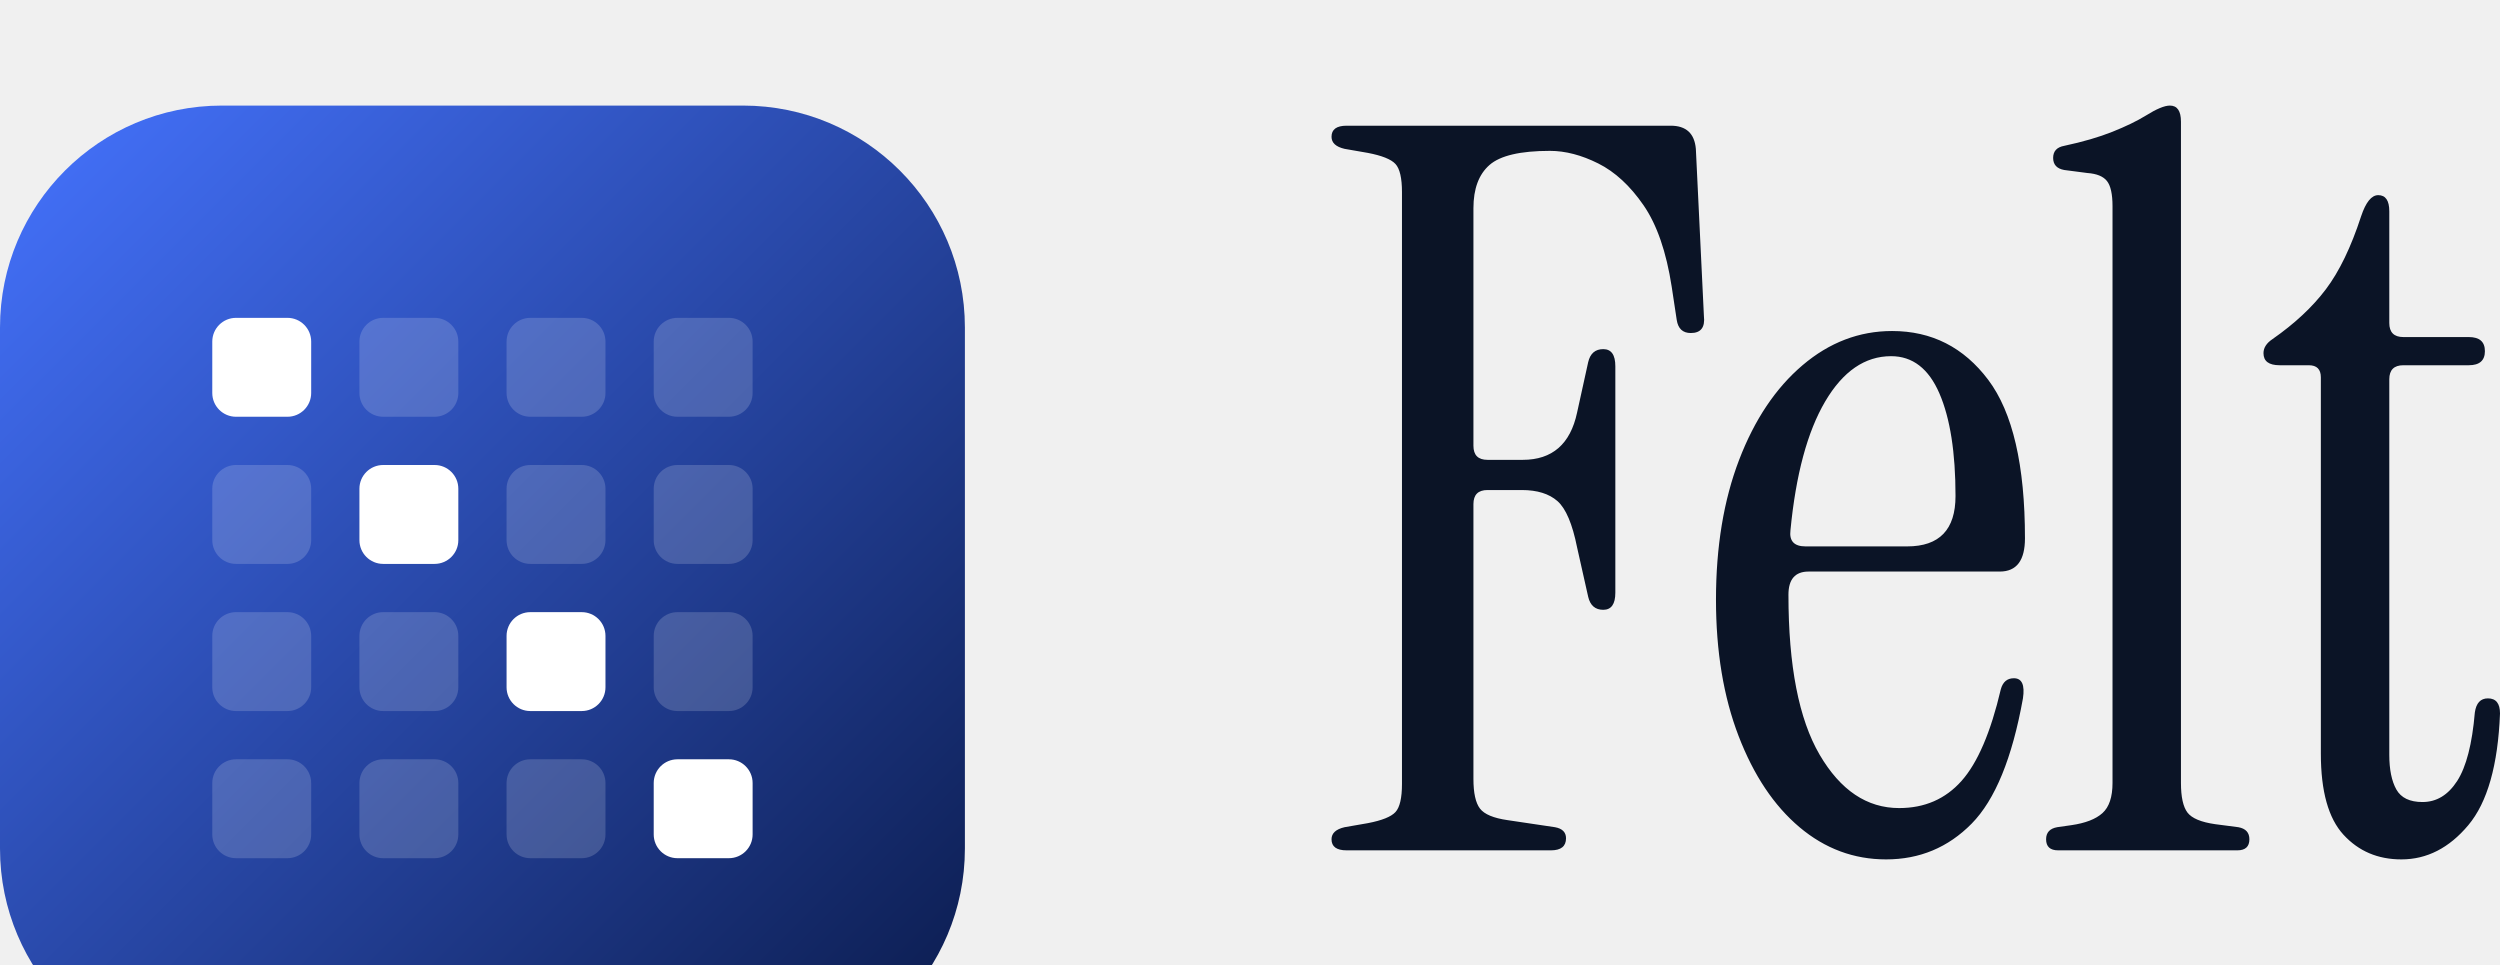
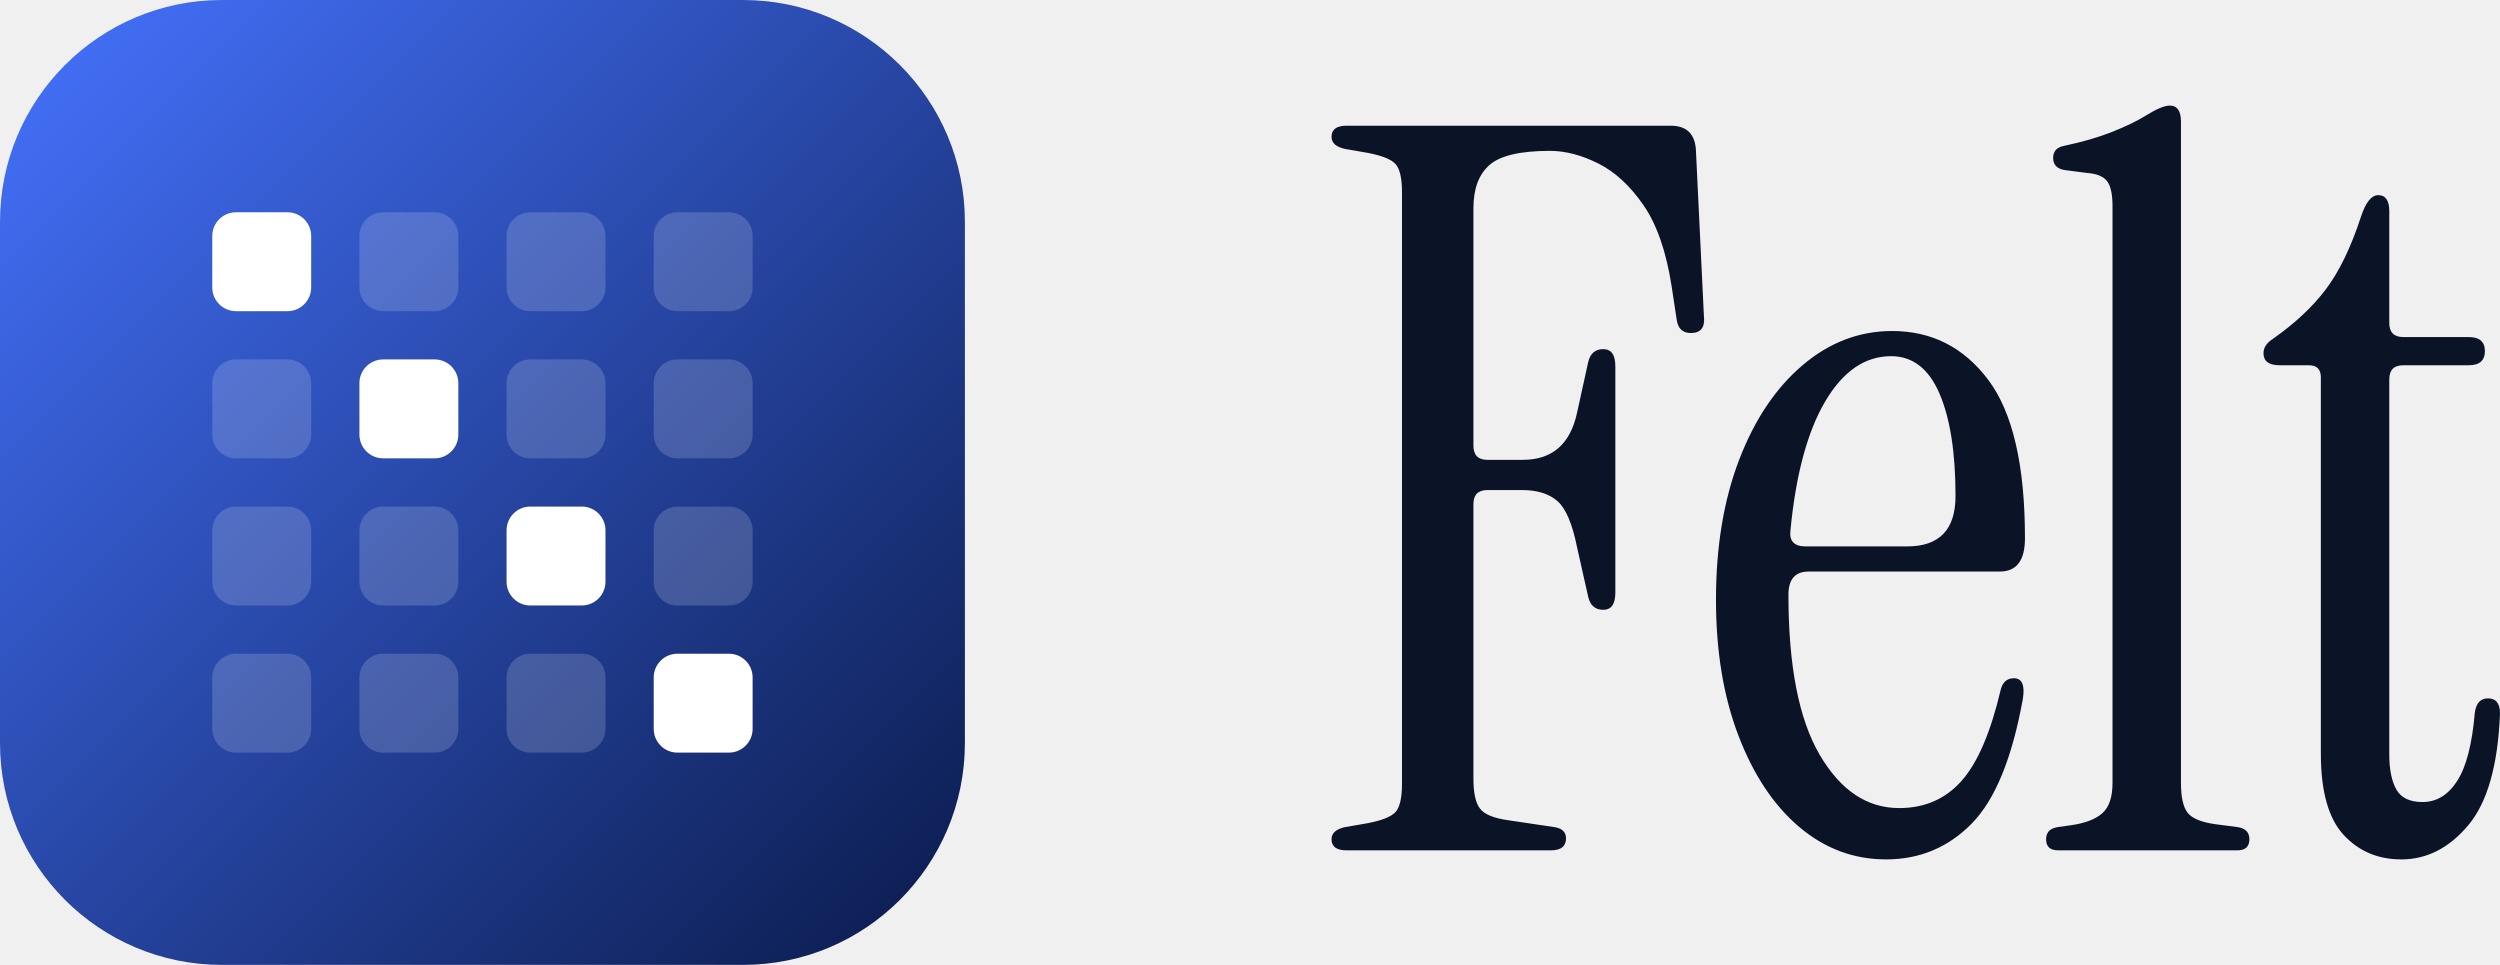
- <svg xmlns="http://www.w3.org/2000/svg" viewBox="0 -104.9 2484.0 958.7">
+ <svg xmlns="http://www.w3.org/2000/svg" viewBox="0 0 2484.0 958.7">
  <defs>
    <linearGradient id="g" x1="0" y1="0" x2="1" y2="1">
      <stop offset="0" stop-color="#4573FF" />
      <stop offset="1" stop-color="#0A1A4A" />
    </linearGradient>
  </defs>
  <g transform="scale(9.5872)">
    <rect width="100" height="100" rx="23" fill="url(#g)" />
    <rect x="22.00" y="22.00" width="10.25" height="10.25" rx="2.46" fill="#fff" />
    <rect x="37.25" y="22.00" width="10.25" height="10.25" rx="2.46" fill="rgba(255,255,255,.17)" />
    <rect x="52.50" y="22.00" width="10.25" height="10.25" rx="2.46" fill="rgba(255,255,255,.17)" />
    <rect x="67.75" y="22.00" width="10.25" height="10.25" rx="2.46" fill="rgba(255,255,255,.17)" />
    <rect x="22.00" y="37.25" width="10.25" height="10.25" rx="2.46" fill="rgba(255,255,255,.17)" />
    <rect x="37.25" y="37.25" width="10.25" height="10.25" rx="2.46" fill="#fff" />
    <rect x="52.50" y="37.25" width="10.25" height="10.25" rx="2.46" fill="rgba(255,255,255,.17)" />
    <rect x="67.75" y="37.25" width="10.25" height="10.25" rx="2.46" fill="rgba(255,255,255,.17)" />
    <rect x="22.00" y="52.50" width="10.25" height="10.25" rx="2.46" fill="rgba(255,255,255,.17)" />
    <rect x="37.25" y="52.50" width="10.25" height="10.25" rx="2.46" fill="rgba(255,255,255,.17)" />
    <rect x="52.50" y="52.50" width="10.25" height="10.25" rx="2.46" fill="#fff" />
    <rect x="67.75" y="52.50" width="10.25" height="10.25" rx="2.46" fill="rgba(255,255,255,.17)" />
    <rect x="22.00" y="67.75" width="10.25" height="10.25" rx="2.46" fill="rgba(255,255,255,.17)" />
    <rect x="37.25" y="67.75" width="10.25" height="10.25" rx="2.46" fill="rgba(255,255,255,.17)" />
    <rect x="52.50" y="67.75" width="10.25" height="10.25" rx="2.46" fill="rgba(255,255,255,.17)" />
    <rect x="67.75" y="67.75" width="10.25" height="10.25" rx="2.46" fill="#fff" />
  </g>
-   <g transform="translate(1304.0 740.0)">
+   <g transform="translate(1304.0 844.9)">
    <path d="M34 0Q19 0 19 -11Q19 -20 32 -23L55 -27Q76 -31 82.5 -38Q89 -45 89 -66V-654Q89 -675 82.5 -682Q76 -689 55 -693L32 -697Q19 -700 19 -709Q19 -720 34 -720H356Q379 -720 381 -697L389 -531Q391 -514 376 -514Q364 -514 362 -527L357 -560Q349 -612 329 -641Q309 -670 284 -682.5Q259 -695 236 -695Q192 -695 176 -681Q160 -667 160 -638V-402Q160 -388 174 -388H209Q253 -388 263 -435L274 -485Q277 -498 289 -498Q301 -498 301 -481V-256Q301 -239 289 -239Q277 -239 274 -252L263 -301Q256 -336 243.5 -347Q231 -358 208 -358H174Q160 -358 160 -344V-71Q160 -50 166.5 -41.5Q173 -33 194 -30L241 -23Q252 -21 252 -12Q252 0 237 0Z M570 9Q522 9 484 -23Q446 -55 423.5 -113.5Q401 -172 401 -249Q401 -328 424 -388Q447 -448 487 -482Q527 -516 576 -516Q635 -516 671.5 -467.5Q708 -419 708 -310Q708 -277 683 -277H493Q473 -277 473 -254Q473 -148 504 -95Q535 -42 583 -42Q621 -42 645 -69Q669 -96 684 -160Q687 -171 697 -171Q709 -171 706 -151Q690 -62 655 -26.5Q620 9 570 9ZM490 -302H591Q639 -302 639 -352Q639 -417 623 -454Q607 -491 575 -491Q536 -491 509.5 -446Q483 -401 475 -318Q473 -302 490 -302Z M741 0Q729 0 729 -11Q729 -21 740 -23L754 -25Q775 -28 785 -37Q795 -46 795 -67V-640Q795 -658 789.5 -665Q784 -672 770 -673L747 -676Q736 -678 736 -688Q736 -698 747 -700Q775 -706 795 -714Q815 -722 828 -730Q844 -740 852 -740Q863 -740 863 -724V-67Q863 -46 869.5 -37.5Q876 -29 897 -26L920 -23Q931 -21 931 -11Q931 0 919 0Z M1082 9Q1047 9 1024.5 -15.5Q1002 -40 1002 -96V-470Q1002 -482 990 -482H961Q945 -482 945 -494Q945 -502 954 -508Q987 -531 1007 -557.5Q1027 -584 1042 -630Q1049 -651 1059 -651Q1070 -651 1070 -635V-524Q1070 -510 1084 -510H1149Q1165 -510 1165 -496Q1165 -482 1149 -482H1084Q1070 -482 1070 -468V-95Q1070 -73 1077 -60.5Q1084 -48 1103 -48Q1124 -48 1137.5 -69Q1151 -90 1155 -137Q1157 -151 1168 -151Q1180 -151 1180 -136Q1177 -59 1148.5 -25Q1120 9 1082 9Z" fill="#0B1426" />
  </g>
</svg>
